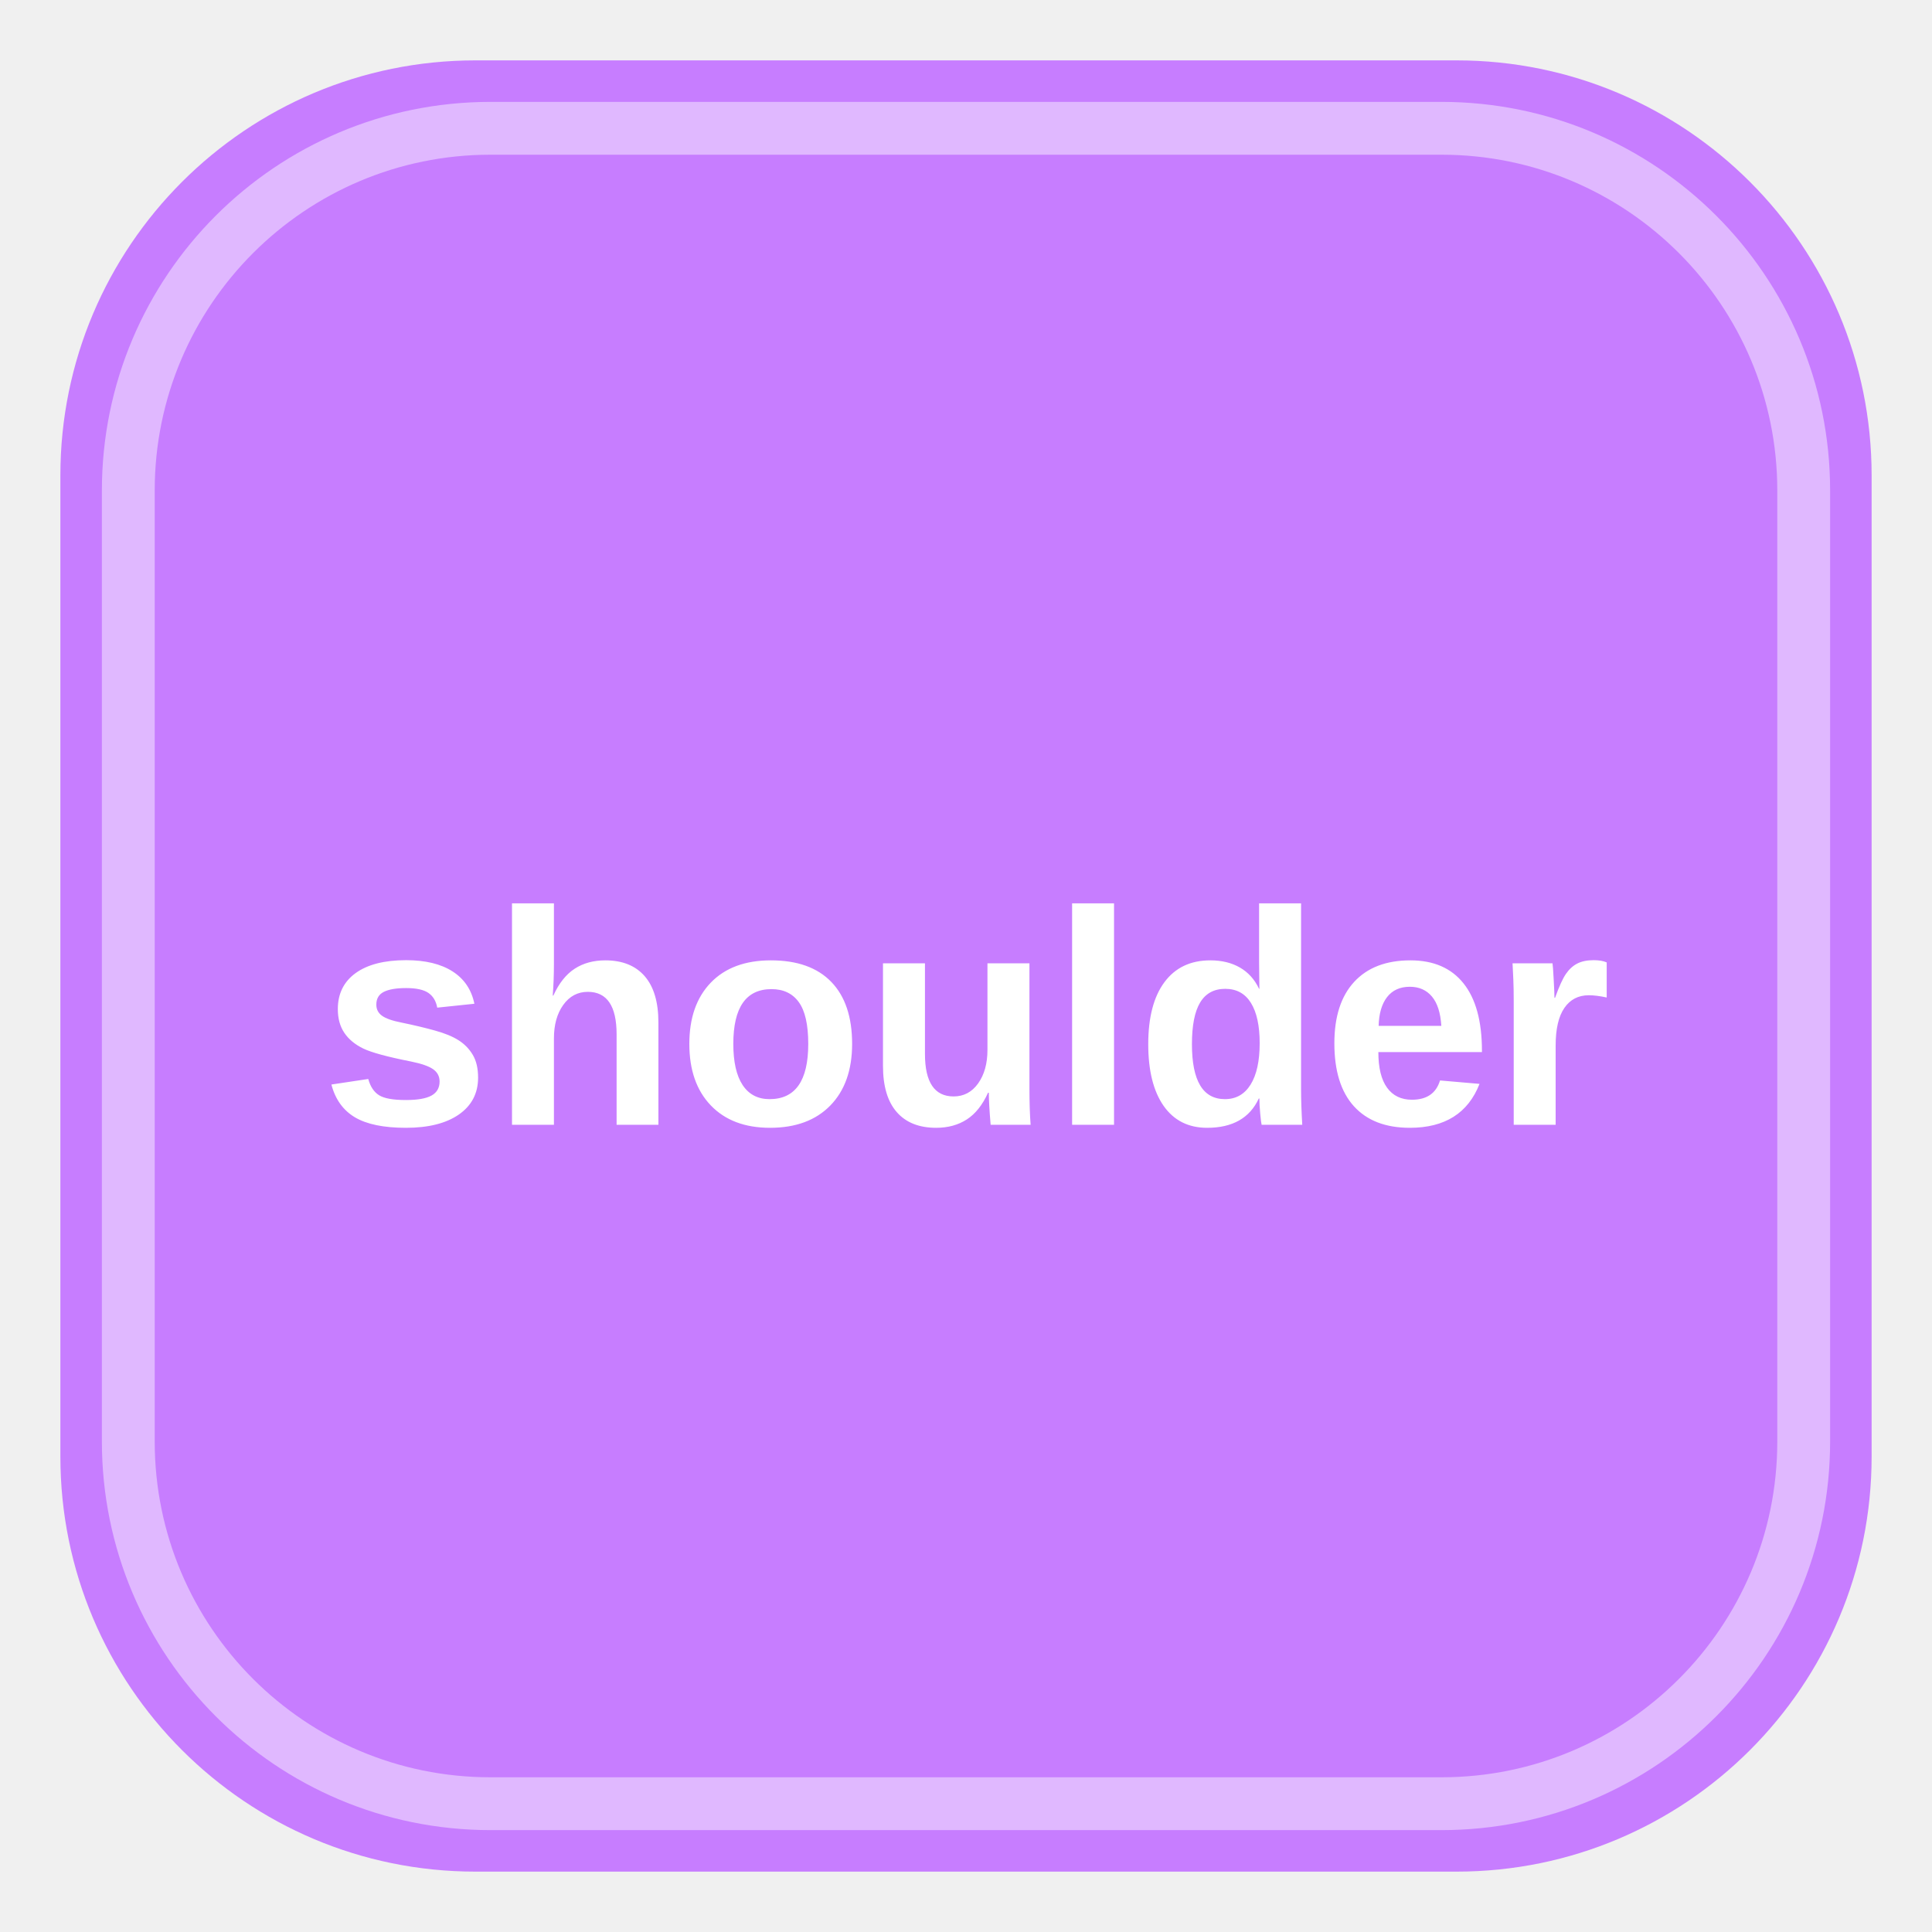
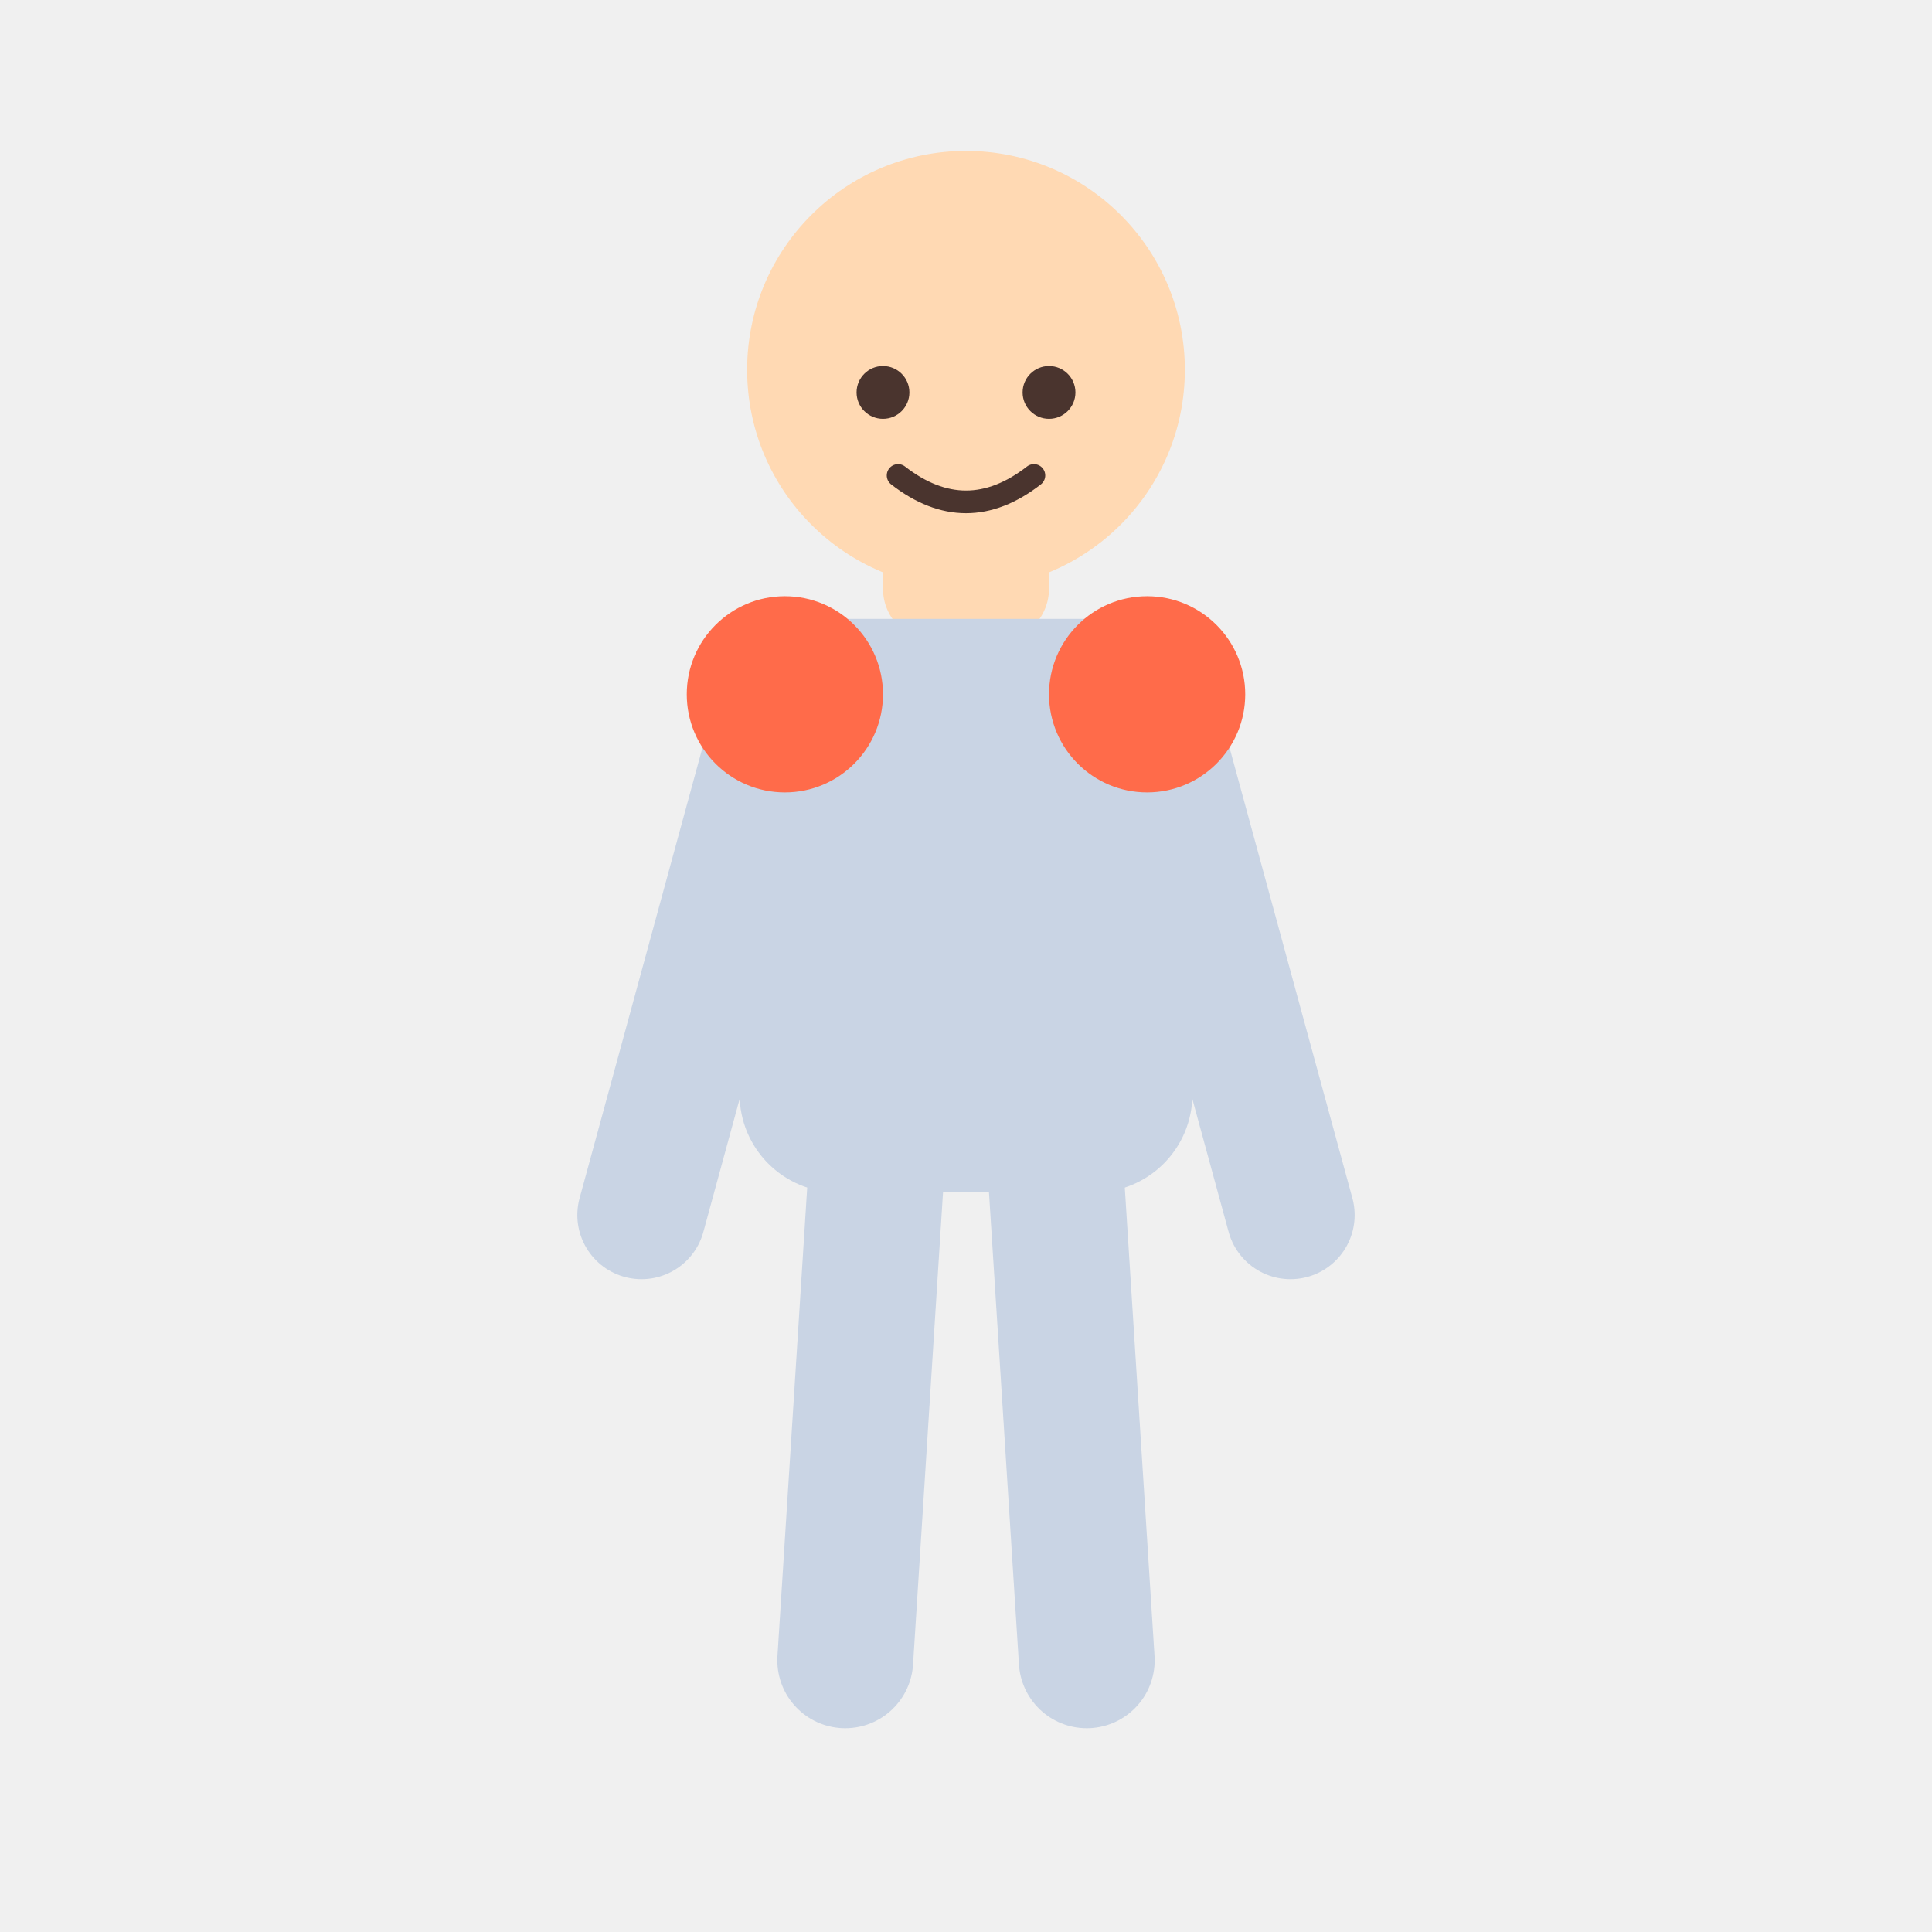
<svg xmlns="http://www.w3.org/2000/svg" width="512" height="512" viewBox="0 0 512 512">
-   <rect x="16" y="16" width="480" height="480" rx="110" fill="#C77DFF" />
-   <rect x="34" y="34" width="444" height="444" rx="96" fill="none" stroke="rgba(255,255,255,0.45)" stroke-width="14" />
-   <text x="256" y="270" font-family="Arial, Helvetica, sans-serif" font-weight="bold" font-size="81" fill="#FFFFFF" text-anchor="middle" dominant-baseline="central">shoulder</text>
+   <rect x="234" y="118" width="44" height="52" rx="14" fill="#FFD9B3" />
+   <circle cx="256" cy="98" r="58" fill="#FFD9B3" />
+   <path d="M206 190 L170 322" stroke="#C9D4E4" stroke-width="34" fill="none" stroke-linecap="round" stroke-linejoin="round" opacity="1" />
+   <path d="M306 190 L342 322" stroke="#C9D4E4" stroke-width="34" fill="none" stroke-linecap="round" stroke-linejoin="round" opacity="1" />
+   <path d="M232 314 L224 440" stroke="#C9D4E4" stroke-width="36" fill="none" stroke-linecap="round" stroke-linejoin="round" opacity="1" />
+   <path d="M280 314 L288 440" stroke="#C9D4E4" stroke-width="36" fill="none" stroke-linecap="round" stroke-linejoin="round" opacity="1" />
+   <rect x="196" y="164" width="120" height="152" rx="26" fill="#C9D4E4" />
+   <circle cx="234" cy="104" r="7" fill="#4A342E" />
+   <circle cx="278" cy="104" r="7" fill="#4A342E" />
+   <path d="M238 126 Q256 140 274 126" stroke="#4A342E" stroke-width="6" fill="none" stroke-linecap="round" stroke-linejoin="round" opacity="1" />
+   <circle cx="208" cy="184" r="26" fill="#FF6B4A" />
+   <circle cx="304" cy="184" r="26" fill="#FF6B4A" />
</svg>
